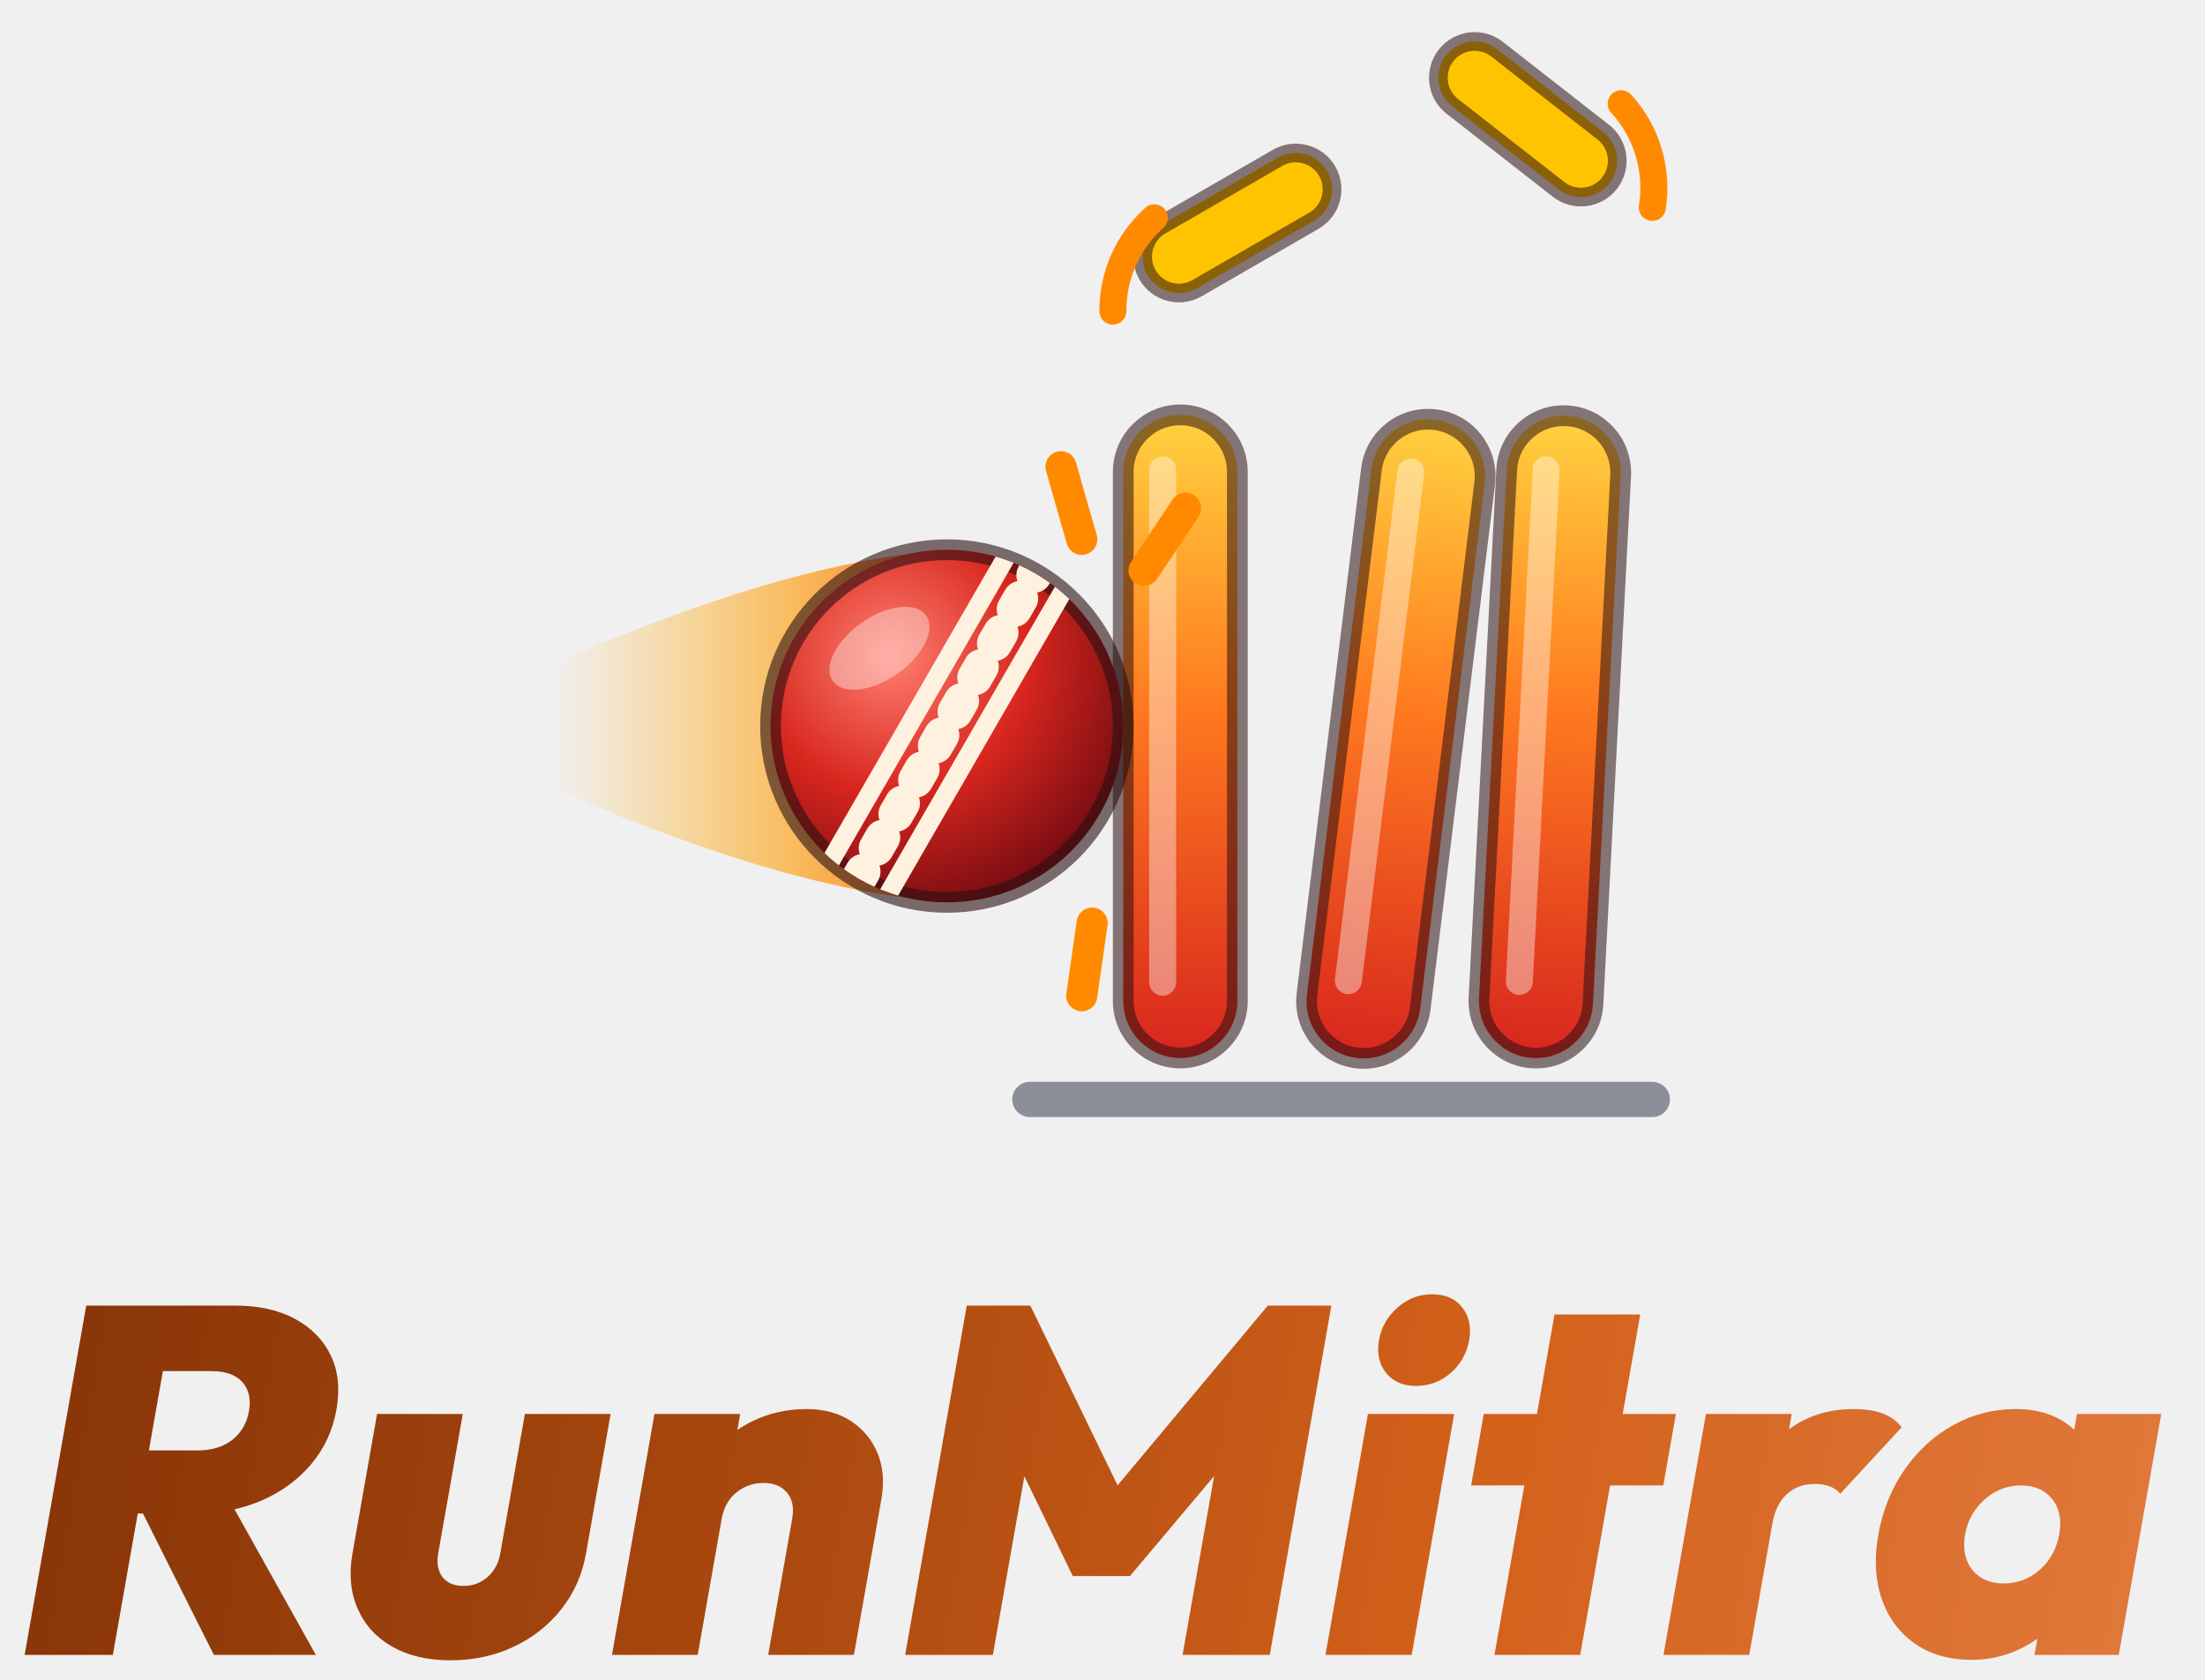
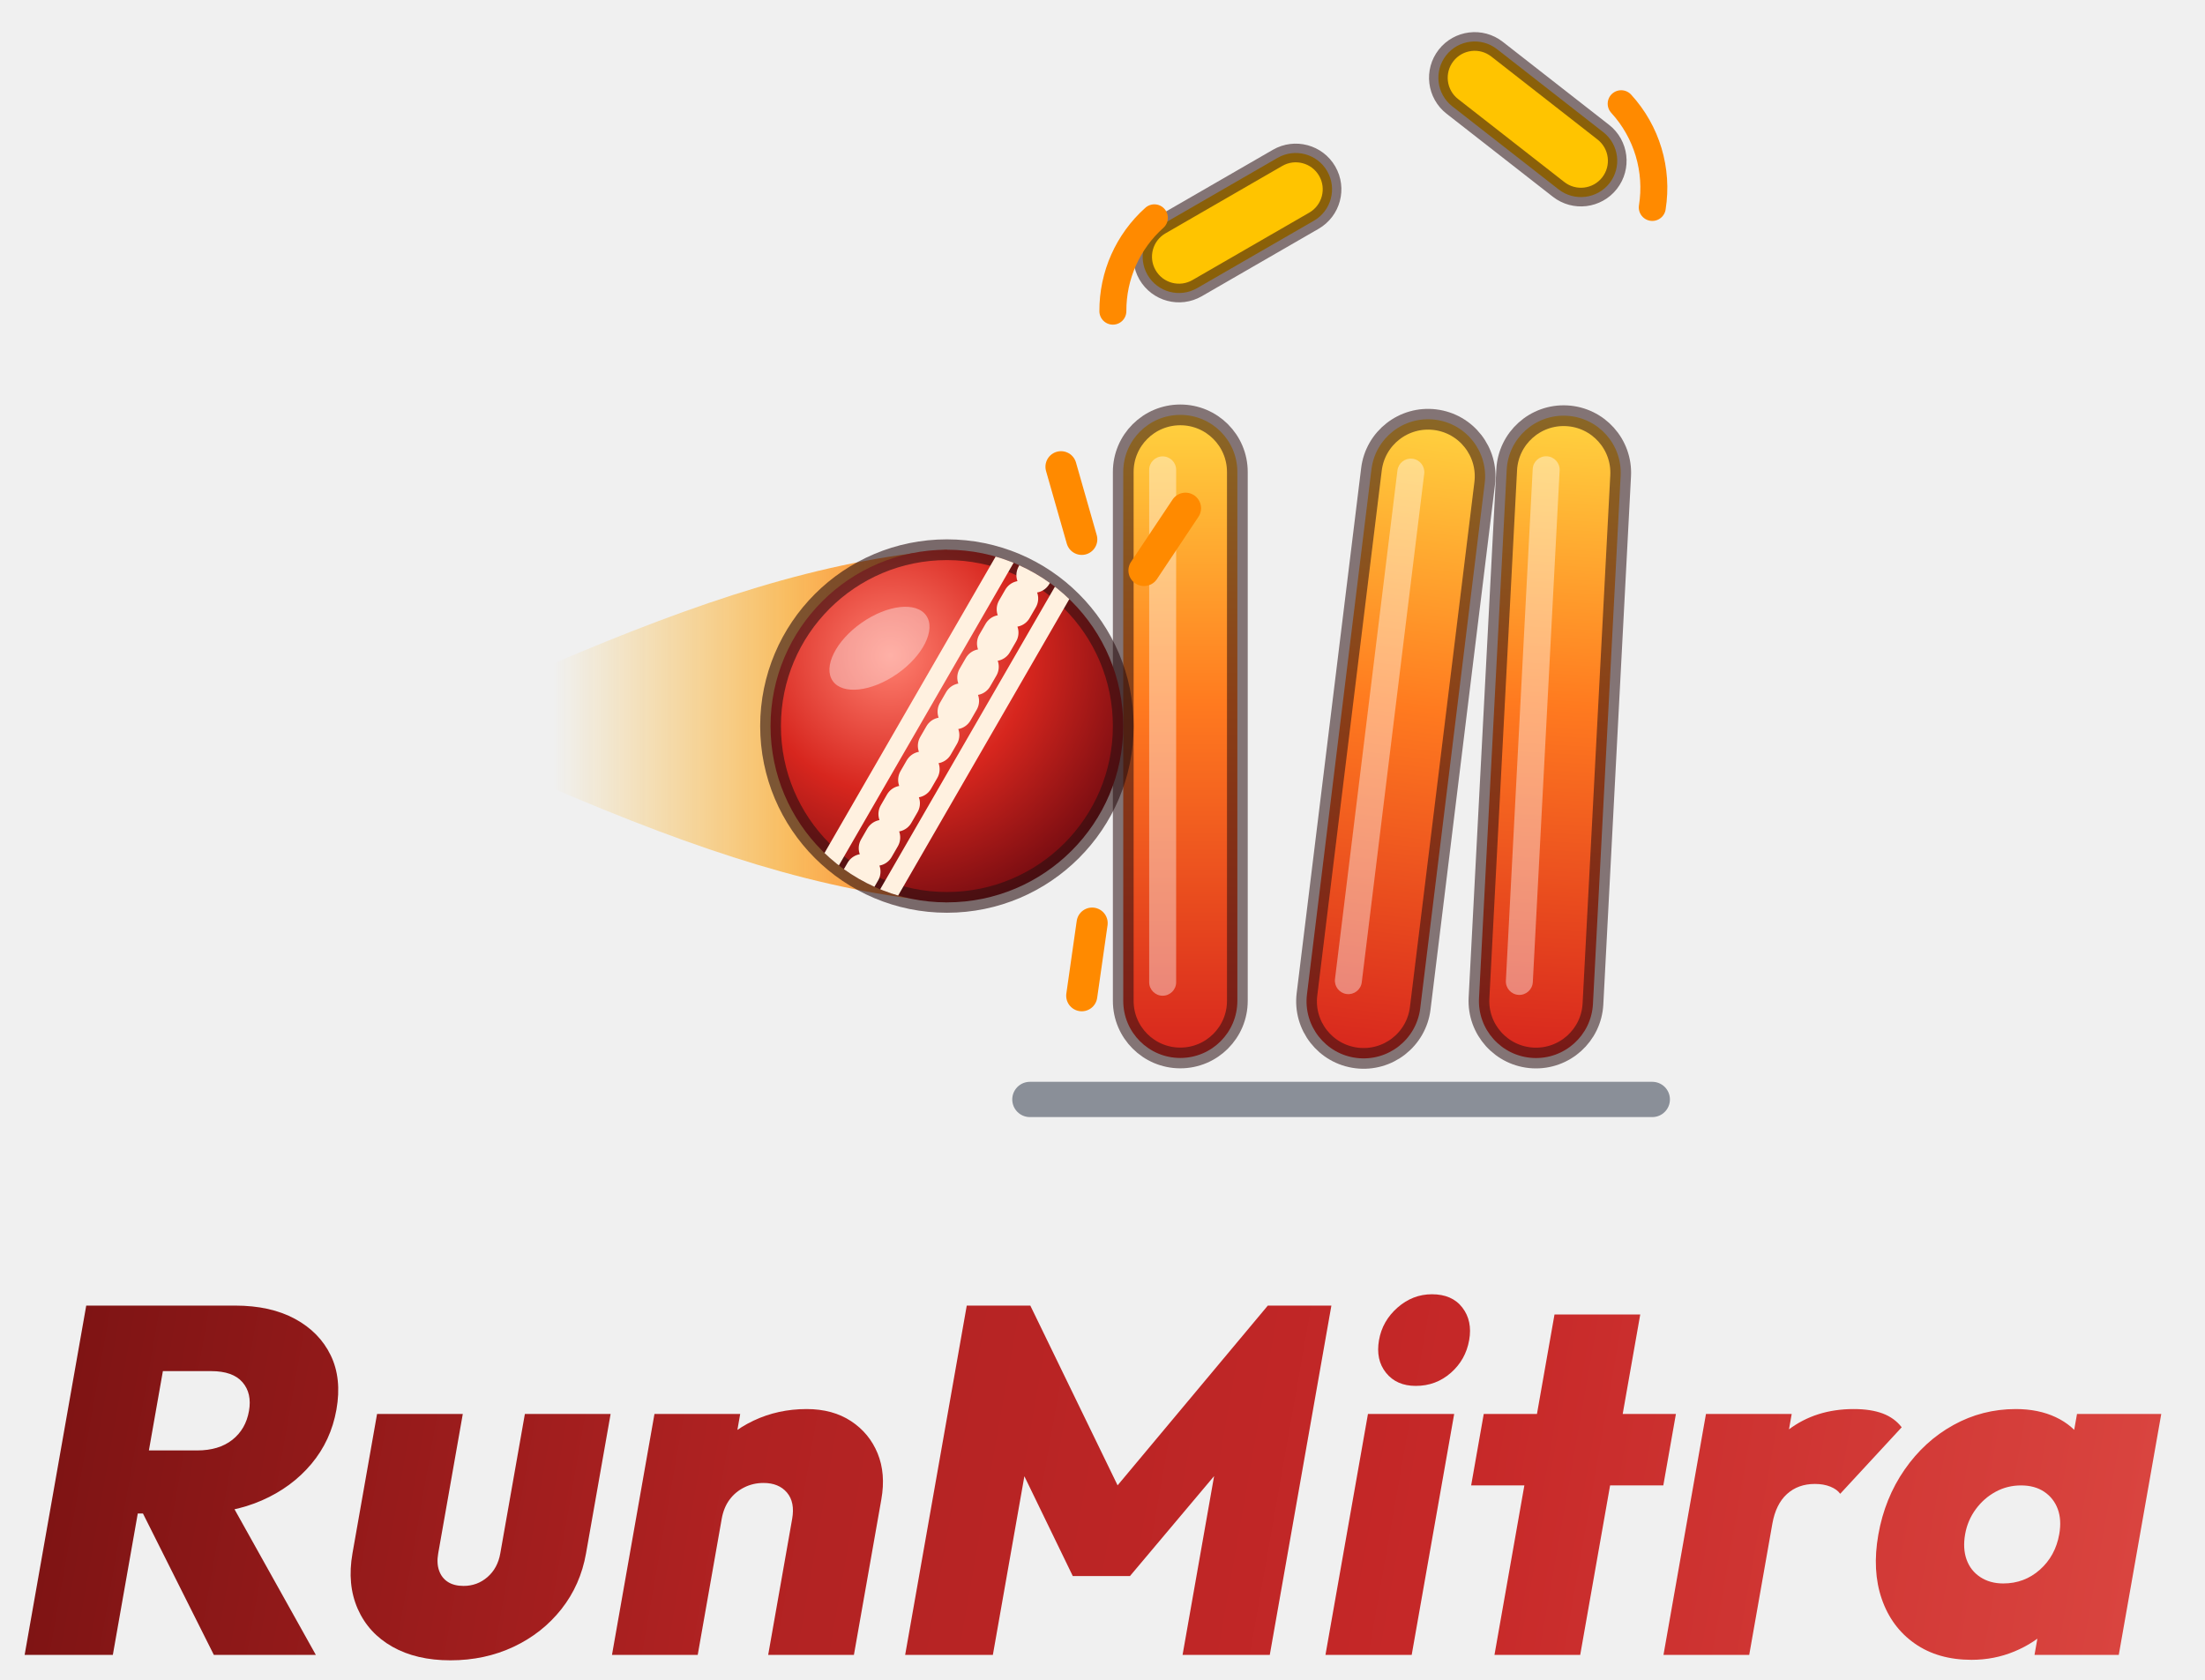
<svg xmlns="http://www.w3.org/2000/svg" viewBox="0 0 179 136.36">
  <defs>
    <linearGradient id="na-stump" x1="0" y1="0" x2="0" y2="1">
      <stop offset="0" stop-color="#ffd23f" />
      <stop offset="0.45" stop-color="#ff7a1f" />
      <stop offset="1" stop-color="#d7261e" />
    </linearGradient>
    <linearGradient id="na-trail" x1="0" y1="0" x2="1" y2="0">
      <stop offset="0" stop-color="#ffb000" stop-opacity="0" />
      <stop offset="0.6" stop-color="#ff9a00" stop-opacity="0.6" />
      <stop offset="1" stop-color="#ff6a1f" stop-opacity="0.95" />
    </linearGradient>
    <radialGradient id="na-ball" cx="34%" cy="30%" r="78%">
      <stop offset="0" stop-color="#ff8070" />
      <stop offset="0.5" stop-color="#d7261e" />
      <stop offset="1" stop-color="#6e0a10" />
    </radialGradient>
    <clipPath id="na-ball-clip">
      <circle cx="44" cy="76" r="17" />
    </clipPath>
  </defs>
  <g transform="translate(41.5 0) scale(0.842105) translate(-2 -6)">
    <path d="M52 112h60" stroke="#8a8f98" stroke-width="3.4" stroke-linecap="round" />
    <g stroke="#2a0f12" stroke-opacity="0.55" stroke-width="2">
      <rect x="61" y="46" width="11" height="62" rx="5.5" fill="url(#na-stump)" />
      <rect x="78" y="46" width="11" height="62" rx="5.5" fill="url(#na-stump)" transform="rotate(7 83.5 108)" />
      <rect x="95" y="46" width="11" height="62" rx="5.5" fill="url(#na-stump)" transform="rotate(3 100.5 108)" />
    </g>
    <g fill="#fff" opacity="0.4">
      <rect x="63.5" y="50" width="2.6" height="52" rx="1.3" />
      <rect x="80.5" y="50" width="2.6" height="52" rx="1.3" transform="rotate(7 83.5 108)" />
      <rect x="97.5" y="50" width="2.6" height="52" rx="1.3" transform="rotate(3 100.5 108)" />
    </g>
    <g fill="#ffc400" stroke="#2a0f12" stroke-opacity="0.55" stroke-width="1.8">
      <rect x="62" y="24" width="20" height="7" rx="3.5" transform="rotate(-30 72 27.5)" />
      <rect x="90" y="14" width="20" height="7" rx="3.5" transform="rotate(38 100 17.5)" />
    </g>
    <g fill="none" stroke="#ff8a00" stroke-width="2.6" stroke-linecap="round">
      <path d="M60 36a12 12 0 0 1 4-9" />
      <path d="M112 26a12 12 0 0 0-3-10" />
    </g>
    <g stroke="#ff8a00" stroke-width="3" stroke-linecap="round">
      <path d="M57 58l-2-7M63 61l4-6M58 95l-1 7" />
    </g>
    <path d="M6 70C20 64 32 60 44 59L44 93C32 92 20 88 6 82Z" fill="url(#na-trail)" />
    <circle cx="44" cy="76" r="17" fill="url(#na-ball)" stroke="#2a0f12" stroke-opacity="0.6" stroke-width="2" />
    <g clip-path="url(#na-ball-clip)" transform="rotate(30 44 76)" fill="none" stroke="#fff1e0" stroke-linecap="round">
      <path d="M40.8 57v38M47.2 57v38" stroke-width="1.8" />
      <path d="M44 58v36" stroke-width="3.4" stroke-dasharray="1.2 2.6" />
    </g>
    <ellipse cx="37.5" cy="68.5" rx="5.5" ry="3" fill="#fff" opacity="0.38" transform="rotate(-35 37.5 68.5)" />
  </g>
  <g transform="translate(-0.52 134.36) skewX(-10)">
    <linearGradient id="rm-name" gradientUnits="userSpaceOnUse" x1="2.52" y1="0" x2="172.52" y2="0">
-       <stop offset="0" stop-color="#8a3608" />
-       <stop offset="0.33" stop-color="#a8480f" />
-       <stop offset="0.67" stop-color="#d2601a" />
-       <stop offset="1" stop-color="#e0783a" />
+       <stop offset="0" stop-color="#7f1414" />
+       <stop offset="0.33" stop-color="#b02222" />
+       <stop offset="0.67" stop-color="#c62828" />
+       <stop offset="1" stop-color="#d9443f" />
    </linearGradient>
    <path fill="url(#rm-name)" d="M14.32-11.48L8.20-11.48L8.20-16.60L13.60-16.60Q15.36-16.60 16.30-17.46Q17.24-18.32 17.24-19.80L17.24-19.80Q17.24-21.24 16.30-22.14Q15.36-23.04 13.60-23.04L13.60-23.04L8.20-23.04L8.20-28.36L14.60-28.36Q17.48-28.36 19.66-27.28Q21.84-26.20 23.08-24.32Q24.32-22.44 24.32-19.92L24.32-19.92Q24.32-17.40 23.06-15.50Q21.80-13.60 19.56-12.54Q17.32-11.48 14.32-11.48L14.32-11.48ZM9.68 0L2.52 0L2.52-28.36L9.68-28.36L9.68 0ZM26.16 0L17.88 0L9.64-12.16L16.08-13.72L26.16 0ZM37.16 0.44L37.16 0.44Q34.40 0.44 32.26-0.66Q30.12-1.76 28.90-3.74Q27.68-5.72 27.68-8.24L27.68-8.24L27.68-19.56L34.64-19.56L34.64-8.24Q34.64-7.44 34.96-6.84Q35.28-6.24 35.84-5.92Q36.40-5.60 37.16-5.60L37.16-5.60Q38.28-5.60 38.98-6.32Q39.68-7.04 39.68-8.24L39.68-8.24L39.68-19.56L46.64-19.56L46.64-8.24Q46.64-5.68 45.44-3.72Q44.24-1.76 42.10-0.66Q39.96 0.44 37.16 0.44ZM69.84 0L62.88 0L62.88-11.04Q62.88-12.40 62.08-13.18Q61.28-13.96 60.04-13.96L60.04-13.96Q59.20-13.96 58.54-13.60Q57.88-13.24 57.52-12.60Q57.16-11.96 57.16-11.04L57.16-11.04L54.44-12.32Q54.44-14.68 55.48-16.38Q56.52-18.08 58.34-19.02Q60.16-19.96 62.48-19.96L62.48-19.96Q64.60-19.96 66.26-18.98Q67.92-18 68.88-16.36Q69.84-14.72 69.84-12.64L69.84-12.64L69.84 0ZM57.16 0L50.20 0L50.20-19.56L57.16-19.56L57.16 0Z" />
    <path fill="url(#rm-name)" d="M81.12 0L74.00 0L74.00-28.36L79.16-28.36L90.04-11.92L87.60-11.92L98.44-28.36L103.60-28.36L103.60 0L96.52 0L96.52-16.52L97.64-16.20L91.12-6.40L86.48-6.40L80.00-16.20L81.12-16.52L81.12 0ZM115.12 0L108.12 0L108.12-19.56L115.12-19.56L115.12 0ZM111.60-21.84L111.60-21.84Q110.04-21.84 109.00-22.90Q107.96-23.96 107.96-25.56L107.96-25.56Q107.96-27.12 109.00-28.20Q110.04-29.28 111.60-29.28L111.60-29.28Q113.24-29.28 114.26-28.20Q115.28-27.12 115.28-25.56L115.28-25.56Q115.28-23.96 114.26-22.90Q113.24-21.84 111.60-21.84ZM128.80 0L121.84 0L121.84-27.64L128.80-27.64L128.80 0ZM133.12-13.76L117.52-13.76L117.52-19.56L133.12-19.56L133.12-13.76ZM142.52 0L135.56 0L135.56-19.56L142.52-19.56L142.52 0ZM142.52-10.64L142.52-10.64L139.40-13.28Q140.56-16.60 142.48-18.28Q144.40-19.96 147.48-19.96L147.48-19.96Q148.88-19.96 149.90-19.60Q150.92-19.24 151.64-18.48L151.64-18.48L147.60-13.08Q147.28-13.44 146.70-13.66Q146.12-13.88 145.40-13.88L145.40-13.88Q144.04-13.88 143.28-13.06Q142.52-12.24 142.52-10.64ZM160.64 0.40L160.64 0.40Q157.92 0.40 155.80-0.92Q153.68-2.24 152.48-4.54Q151.28-6.84 151.28-9.76L151.28-9.76Q151.28-12.72 152.48-15.04Q153.68-17.36 155.80-18.66Q157.92-19.96 160.64-19.96L160.64-19.96Q162.48-19.96 164-19.30Q165.52-18.64 166.50-17.44Q167.48-16.24 167.68-14.72L167.68-14.72L167.68-4.88Q167.48-3.32 166.50-2.14Q165.52-0.96 164-0.28Q162.48 0.40 160.64 0.40ZM162.12-5.80L162.12-5.80Q163.84-5.80 164.90-6.92Q165.96-8.04 165.96-9.80L165.96-9.80Q165.96-10.96 165.48-11.84Q165-12.72 164.14-13.24Q163.28-13.76 162.16-13.76L162.16-13.76Q161.04-13.76 160.18-13.24Q159.32-12.72 158.82-11.82Q158.32-10.92 158.32-9.80L158.32-9.80Q158.32-8.64 158.80-7.74Q159.28-6.84 160.16-6.32Q161.04-5.80 162.12-5.80ZM172.52 0L165.68 0L165.68-5.24L166.68-10.04L165.68-14.76L165.68-19.56L172.52-19.56L172.52 0Z" />
  </g>
</svg>
